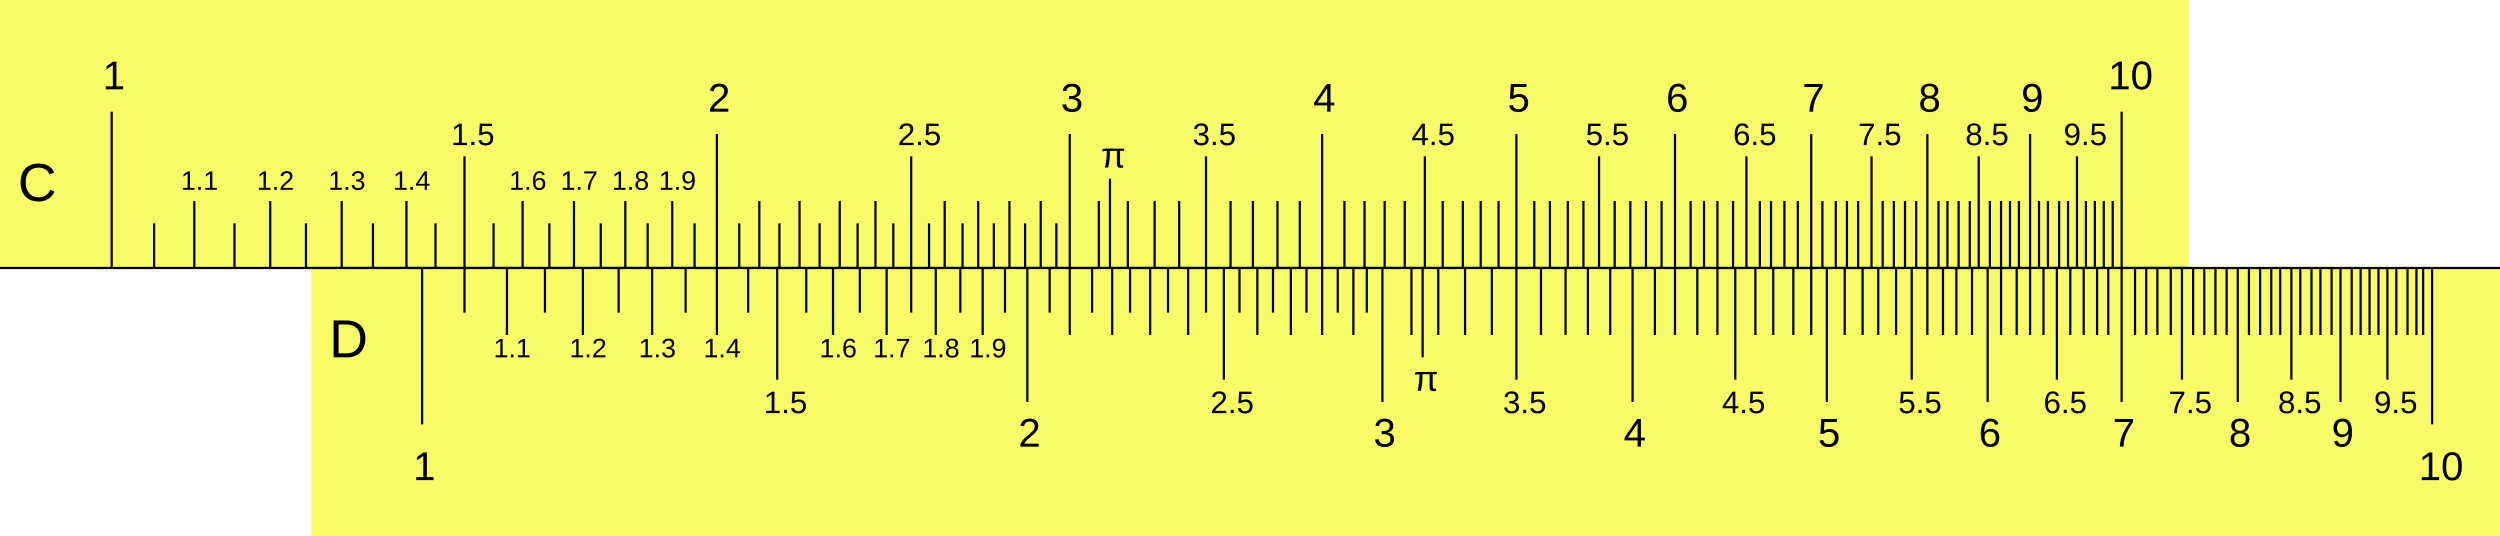
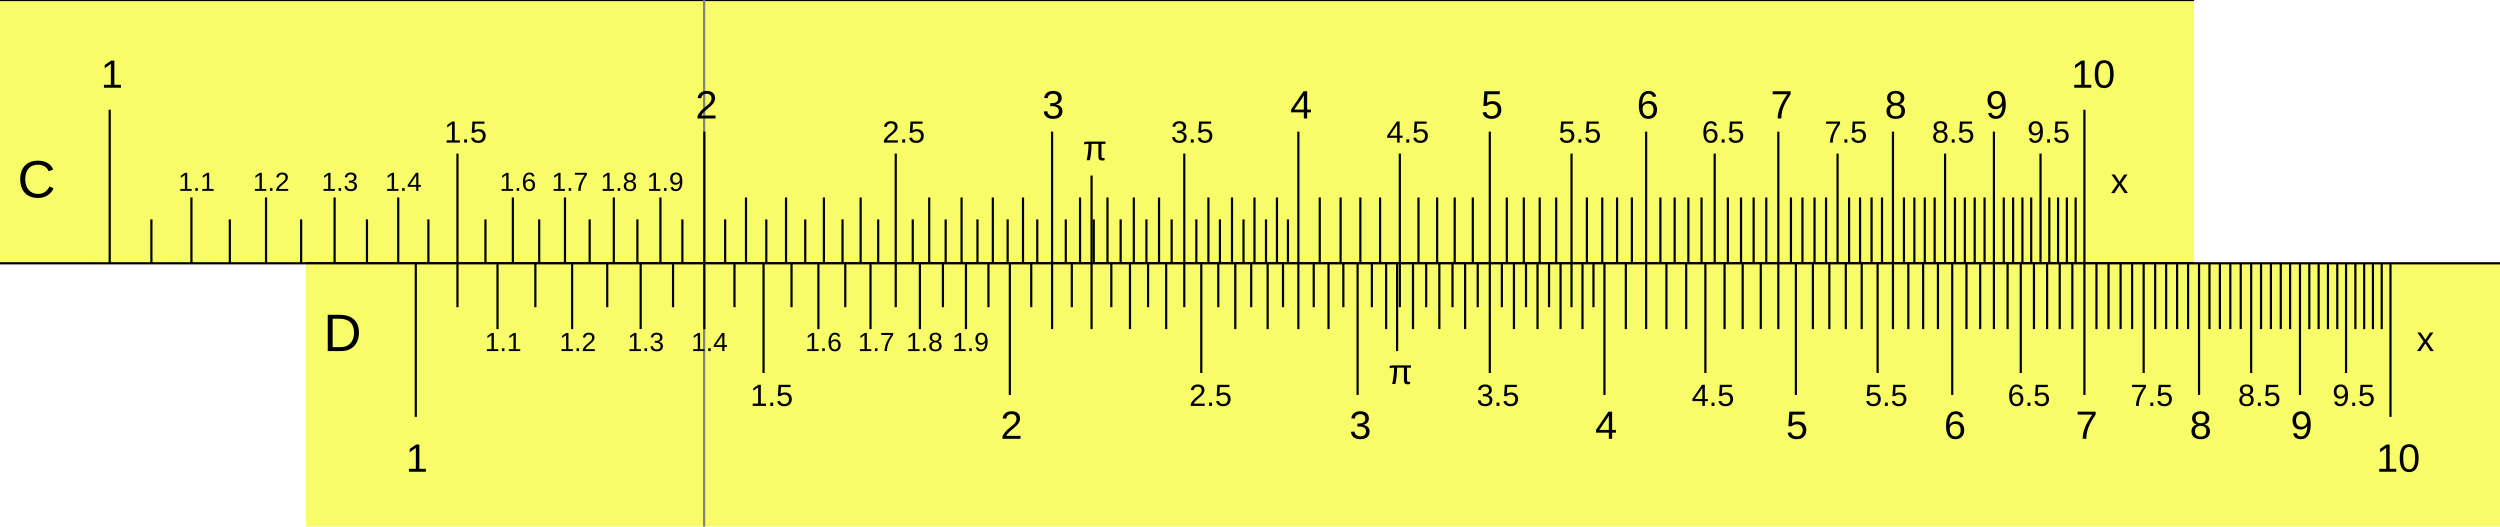
- <svg xmlns="http://www.w3.org/2000/svg" width="1119.412" height="240" version="1.1">
+ <svg xmlns="http://www.w3.org/2000/svg" width="1139.412" height="240" version="1.1">
  <style>text {
-       font-family: Arial, Helvetica, sans-serif;
-       font-weight: Thin;
-       }
- </style>
-   <rect width="980" height="120" x="0" y="0" fill="#f9fc69" />
-   <line x1="0" y1="120" x2="980" y2="120" style="stroke:black;stroke-width:1" />
-   <text x="8" y="90" fill="black" font-size="24">C</text>
-   <text x="493" y="75" fill="black" font-size="16">π</text>
-   <line x1="497" y1="120" x2="497" y2="80" style="stroke:black;stroke-width:1" />
-   <line x1="50" y1="120" x2="50" y2="50" style="stroke:black;stroke-width:1" />
-   <text x="46" y="40" fill="black" font-size="18">1</text>
-   <line x1="69" y1="120" x2="69" y2="100" style="stroke:black;stroke-width:1" />
-   <line x1="87" y1="120" x2="87" y2="90" style="stroke:black;stroke-width:1" />
-   <text x="81" y="85" fill="black" font-size="12">1.1</text>
-   <line x1="105" y1="120" x2="105" y2="100" style="stroke:black;stroke-width:1" />
-   <line x1="121" y1="120" x2="121" y2="90" style="stroke:black;stroke-width:1" />
-   <text x="115" y="85" fill="black" font-size="12">1.2</text>
-   <line x1="137" y1="120" x2="137" y2="100" style="stroke:black;stroke-width:1" />
-   <line x1="153" y1="120" x2="153" y2="90" style="stroke:black;stroke-width:1" />
-   <text x="147" y="85" fill="black" font-size="12">1.3</text>
-   <line x1="167" y1="120" x2="167" y2="100" style="stroke:black;stroke-width:1" />
-   <line x1="182" y1="120" x2="182" y2="90" style="stroke:black;stroke-width:1" />
-   <text x="176" y="85" fill="black" font-size="12">1.4</text>
-   <line x1="195" y1="120" x2="195" y2="100" style="stroke:black;stroke-width:1" />
-   <line x1="208" y1="120" x2="208" y2="70" style="stroke:black;stroke-width:1" />
-   <text x="202" y="65" fill="black" font-size="14">1.5</text>
-   <line x1="221" y1="120" x2="221" y2="100" style="stroke:black;stroke-width:1" />
-   <line x1="234" y1="120" x2="234" y2="90" style="stroke:black;stroke-width:1" />
-   <text x="228" y="85" fill="black" font-size="12">1.6</text>
-   <line x1="246" y1="120" x2="246" y2="100" style="stroke:black;stroke-width:1" />
-   <line x1="257" y1="120" x2="257" y2="90" style="stroke:black;stroke-width:1" />
-   <text x="251" y="85" fill="black" font-size="12">1.7</text>
-   <line x1="269" y1="120" x2="269" y2="100" style="stroke:black;stroke-width:1" />
-   <line x1="280" y1="120" x2="280" y2="90" style="stroke:black;stroke-width:1" />
-   <text x="274" y="85" fill="black" font-size="12">1.8</text>
-   <line x1="290" y1="120" x2="290" y2="100" style="stroke:black;stroke-width:1" />
-   <line x1="301" y1="120" x2="301" y2="90" style="stroke:black;stroke-width:1" />
-   <text x="295" y="85" fill="black" font-size="12">1.9</text>
-   <line x1="311" y1="120" x2="311" y2="100" style="stroke:black;stroke-width:1" />
-   <line x1="321" y1="120" x2="321" y2="60" style="stroke:black;stroke-width:1" />
-   <text x="317" y="50" fill="black" font-size="18">2</text>
-   <line x1="331" y1="120" x2="331" y2="100" style="stroke:black;stroke-width:1" />
-   <line x1="340" y1="120" x2="340" y2="90" style="stroke:black;stroke-width:1" />
-   <line x1="349" y1="120" x2="349" y2="100" style="stroke:black;stroke-width:1" />
-   <line x1="358" y1="120" x2="358" y2="90" style="stroke:black;stroke-width:1" />
-   <line x1="367" y1="120" x2="367" y2="100" style="stroke:black;stroke-width:1" />
-   <line x1="376" y1="120" x2="376" y2="90" style="stroke:black;stroke-width:1" />
-   <line x1="384" y1="120" x2="384" y2="100" style="stroke:black;stroke-width:1" />
-   <line x1="392" y1="120" x2="392" y2="90" style="stroke:black;stroke-width:1" />
-   <line x1="400" y1="120" x2="400" y2="100" style="stroke:black;stroke-width:1" />
-   <line x1="408" y1="120" x2="408" y2="70" style="stroke:black;stroke-width:1" />
-   <text x="402" y="65" fill="black" font-size="14">2.5</text>
-   <line x1="416" y1="120" x2="416" y2="100" style="stroke:black;stroke-width:1" />
-   <line x1="423" y1="120" x2="423" y2="90" style="stroke:black;stroke-width:1" />
-   <line x1="431" y1="120" x2="431" y2="100" style="stroke:black;stroke-width:1" />
-   <line x1="438" y1="120" x2="438" y2="90" style="stroke:black;stroke-width:1" />
-   <line x1="445" y1="120" x2="445" y2="100" style="stroke:black;stroke-width:1" />
-   <line x1="452" y1="120" x2="452" y2="90" style="stroke:black;stroke-width:1" />
-   <line x1="459" y1="120" x2="459" y2="100" style="stroke:black;stroke-width:1" />
-   <line x1="466" y1="120" x2="466" y2="90" style="stroke:black;stroke-width:1" />
-   <line x1="473" y1="120" x2="473" y2="100" style="stroke:black;stroke-width:1" />
-   <line x1="479" y1="120" x2="479" y2="60" style="stroke:black;stroke-width:1" />
-   <text x="475" y="50" fill="black" font-size="18">3</text>
-   <line x1="492" y1="120" x2="492" y2="90" style="stroke:black;stroke-width:1" />
-   <line x1="505" y1="120" x2="505" y2="90" style="stroke:black;stroke-width:1" />
-   <line x1="517" y1="120" x2="517" y2="90" style="stroke:black;stroke-width:1" />
-   <line x1="528" y1="120" x2="528" y2="90" style="stroke:black;stroke-width:1" />
-   <line x1="540" y1="120" x2="540" y2="70" style="stroke:black;stroke-width:1" />
-   <text x="534" y="65" fill="black" font-size="14">3.5</text>
-   <line x1="551" y1="120" x2="551" y2="90" style="stroke:black;stroke-width:1" />
-   <line x1="561" y1="120" x2="561" y2="90" style="stroke:black;stroke-width:1" />
-   <line x1="572" y1="120" x2="572" y2="90" style="stroke:black;stroke-width:1" />
-   <line x1="582" y1="120" x2="582" y2="90" style="stroke:black;stroke-width:1" />
-   <line x1="592" y1="120" x2="592" y2="60" style="stroke:black;stroke-width:1" />
-   <text x="588" y="50" fill="black" font-size="18">4</text>
-   <line x1="602" y1="120" x2="602" y2="90" style="stroke:black;stroke-width:1" />
-   <line x1="611" y1="120" x2="611" y2="90" style="stroke:black;stroke-width:1" />
-   <line x1="620" y1="120" x2="620" y2="90" style="stroke:black;stroke-width:1" />
-   <line x1="629" y1="120" x2="629" y2="90" style="stroke:black;stroke-width:1" />
-   <line x1="638" y1="120" x2="638" y2="70" style="stroke:black;stroke-width:1" />
-   <text x="632" y="65" fill="black" font-size="14">4.5</text>
-   <line x1="646" y1="120" x2="646" y2="90" style="stroke:black;stroke-width:1" />
-   <line x1="655" y1="120" x2="655" y2="90" style="stroke:black;stroke-width:1" />
-   <line x1="663" y1="120" x2="663" y2="90" style="stroke:black;stroke-width:1" />
-   <line x1="671" y1="120" x2="671" y2="90" style="stroke:black;stroke-width:1" />
-   <line x1="679" y1="120" x2="679" y2="60" style="stroke:black;stroke-width:1" />
-   <text x="675" y="50" fill="black" font-size="18">5</text>
-   <line x1="687" y1="120" x2="687" y2="90" style="stroke:black;stroke-width:1" />
-   <line x1="694" y1="120" x2="694" y2="90" style="stroke:black;stroke-width:1" />
-   <line x1="702" y1="120" x2="702" y2="90" style="stroke:black;stroke-width:1" />
-   <line x1="709" y1="120" x2="709" y2="90" style="stroke:black;stroke-width:1" />
-   <line x1="716" y1="120" x2="716" y2="70" style="stroke:black;stroke-width:1" />
-   <text x="710" y="65" fill="black" font-size="14">5.5</text>
-   <line x1="723" y1="120" x2="723" y2="90" style="stroke:black;stroke-width:1" />
-   <line x1="730" y1="120" x2="730" y2="90" style="stroke:black;stroke-width:1" />
-   <line x1="737" y1="120" x2="737" y2="90" style="stroke:black;stroke-width:1" />
-   <line x1="744" y1="120" x2="744" y2="90" style="stroke:black;stroke-width:1" />
-   <line x1="750" y1="120" x2="750" y2="60" style="stroke:black;stroke-width:1" />
-   <text x="746" y="50" fill="black" font-size="18">6</text>
-   <line x1="757" y1="120" x2="757" y2="90" style="stroke:black;stroke-width:1" />
-   <line x1="763" y1="120" x2="763" y2="90" style="stroke:black;stroke-width:1" />
-   <line x1="769" y1="120" x2="769" y2="90" style="stroke:black;stroke-width:1" />
-   <line x1="776" y1="120" x2="776" y2="90" style="stroke:black;stroke-width:1" />
-   <line x1="782" y1="120" x2="782" y2="70" style="stroke:black;stroke-width:1" />
-   <text x="776" y="65" fill="black" font-size="14">6.5</text>
-   <line x1="788" y1="120" x2="788" y2="90" style="stroke:black;stroke-width:1" />
-   <line x1="793" y1="120" x2="793" y2="90" style="stroke:black;stroke-width:1" />
-   <line x1="799" y1="120" x2="799" y2="90" style="stroke:black;stroke-width:1" />
-   <line x1="805" y1="120" x2="805" y2="90" style="stroke:black;stroke-width:1" />
-   <line x1="811" y1="120" x2="811" y2="60" style="stroke:black;stroke-width:1" />
-   <text x="807" y="50" fill="black" font-size="18">7</text>
-   <line x1="816" y1="120" x2="816" y2="90" style="stroke:black;stroke-width:1" />
-   <line x1="822" y1="120" x2="822" y2="90" style="stroke:black;stroke-width:1" />
-   <line x1="827" y1="120" x2="827" y2="90" style="stroke:black;stroke-width:1" />
-   <line x1="832" y1="120" x2="832" y2="90" style="stroke:black;stroke-width:1" />
-   <line x1="838" y1="120" x2="838" y2="70" style="stroke:black;stroke-width:1" />
-   <text x="832" y="65" fill="black" font-size="14">7.5</text>
-   <line x1="843" y1="120" x2="843" y2="90" style="stroke:black;stroke-width:1" />
-   <line x1="848" y1="120" x2="848" y2="90" style="stroke:black;stroke-width:1" />
-   <line x1="853" y1="120" x2="853" y2="90" style="stroke:black;stroke-width:1" />
-   <line x1="858" y1="120" x2="858" y2="90" style="stroke:black;stroke-width:1" />
-   <line x1="863" y1="120" x2="863" y2="60" style="stroke:black;stroke-width:1" />
-   <text x="859" y="50" fill="black" font-size="18">8</text>
-   <line x1="868" y1="120" x2="868" y2="90" style="stroke:black;stroke-width:1" />
-   <line x1="872" y1="120" x2="872" y2="90" style="stroke:black;stroke-width:1" />
-   <line x1="877" y1="120" x2="877" y2="90" style="stroke:black;stroke-width:1" />
-   <line x1="882" y1="120" x2="882" y2="90" style="stroke:black;stroke-width:1" />
-   <line x1="886" y1="120" x2="886" y2="70" style="stroke:black;stroke-width:1" />
-   <text x="880" y="65" fill="black" font-size="14">8.5</text>
-   <line x1="891" y1="120" x2="891" y2="90" style="stroke:black;stroke-width:1" />
-   <line x1="896" y1="120" x2="896" y2="90" style="stroke:black;stroke-width:1" />
-   <line x1="900" y1="120" x2="900" y2="90" style="stroke:black;stroke-width:1" />
-   <line x1="904" y1="120" x2="904" y2="90" style="stroke:black;stroke-width:1" />
-   <line x1="909" y1="120" x2="909" y2="60" style="stroke:black;stroke-width:1" />
-   <text x="905" y="50" fill="black" font-size="18">9</text>
-   <line x1="913" y1="120" x2="913" y2="90" style="stroke:black;stroke-width:1" />
-   <line x1="917" y1="120" x2="917" y2="90" style="stroke:black;stroke-width:1" />
-   <line x1="922" y1="120" x2="922" y2="90" style="stroke:black;stroke-width:1" />
-   <line x1="926" y1="120" x2="926" y2="90" style="stroke:black;stroke-width:1" />
-   <line x1="930" y1="120" x2="930" y2="70" style="stroke:black;stroke-width:1" />
-   <text x="924" y="65" fill="black" font-size="14">9.5</text>
-   <line x1="934" y1="120" x2="934" y2="90" style="stroke:black;stroke-width:1" />
-   <line x1="938" y1="120" x2="938" y2="90" style="stroke:black;stroke-width:1" />
-   <line x1="942" y1="120" x2="942" y2="90" style="stroke:black;stroke-width:1" />
-   <line x1="946" y1="120" x2="946" y2="90" style="stroke:black;stroke-width:1" />
-   <line x1="950" y1="120" x2="950" y2="50" style="stroke:black;stroke-width:1" />
-   <text x="944" y="40" fill="black" font-size="18">10</text>
-   <rect width="980" height="120" x="139.412" y="120" fill="#f9fc69" />
-   <line x1="139.412" y1="120" x2="1119.412" y2="120" style="stroke:black;stroke-width:1" />
-   <text x="147.412" y="160" fill="black" font-size="24">D</text>
-   <text x="633" y="175" fill="black" font-size="16">π</text>
-   <line x1="637" y1="120" x2="637" y2="160" style="stroke:black;stroke-width:1" />
-   <line x1="189" y1="120" x2="189" y2="190" style="stroke:black;stroke-width:1" />
-   <text x="185" y="215" fill="black" font-size="18">1</text>
-   <line x1="208" y1="120" x2="208" y2="140" style="stroke:black;stroke-width:1" />
-   <line x1="227" y1="120" x2="227" y2="150" style="stroke:black;stroke-width:1" />
-   <text x="221" y="160" fill="black" font-size="12">1.1</text>
-   <line x1="244" y1="120" x2="244" y2="140" style="stroke:black;stroke-width:1" />
-   <line x1="261" y1="120" x2="261" y2="150" style="stroke:black;stroke-width:1" />
-   <text x="255" y="160" fill="black" font-size="12">1.2</text>
-   <line x1="277" y1="120" x2="277" y2="140" style="stroke:black;stroke-width:1" />
-   <line x1="292" y1="120" x2="292" y2="150" style="stroke:black;stroke-width:1" />
-   <text x="286" y="160" fill="black" font-size="12">1.3</text>
-   <line x1="307" y1="120" x2="307" y2="140" style="stroke:black;stroke-width:1" />
-   <line x1="321" y1="120" x2="321" y2="150" style="stroke:black;stroke-width:1" />
-   <text x="315" y="160" fill="black" font-size="12">1.4</text>
-   <line x1="335" y1="120" x2="335" y2="140" style="stroke:black;stroke-width:1" />
-   <line x1="348" y1="120" x2="348" y2="170" style="stroke:black;stroke-width:1" />
-   <text x="342" y="185" fill="black" font-size="14">1.5</text>
-   <line x1="361" y1="120" x2="361" y2="140" style="stroke:black;stroke-width:1" />
-   <line x1="373" y1="120" x2="373" y2="150" style="stroke:black;stroke-width:1" />
-   <text x="367" y="160" fill="black" font-size="12">1.6</text>
-   <line x1="385" y1="120" x2="385" y2="140" style="stroke:black;stroke-width:1" />
-   <line x1="397" y1="120" x2="397" y2="150" style="stroke:black;stroke-width:1" />
-   <text x="391" y="160" fill="black" font-size="12">1.7</text>
-   <line x1="408" y1="120" x2="408" y2="140" style="stroke:black;stroke-width:1" />
-   <line x1="419" y1="120" x2="419" y2="150" style="stroke:black;stroke-width:1" />
-   <text x="413" y="160" fill="black" font-size="12">1.8</text>
-   <line x1="430" y1="120" x2="430" y2="140" style="stroke:black;stroke-width:1" />
-   <line x1="440" y1="120" x2="440" y2="150" style="stroke:black;stroke-width:1" />
-   <text x="434" y="160" fill="black" font-size="12">1.9</text>
-   <line x1="450" y1="120" x2="450" y2="140" style="stroke:black;stroke-width:1" />
-   <line x1="460" y1="120" x2="460" y2="180" style="stroke:black;stroke-width:1" />
-   <text x="456" y="200" fill="black" font-size="18">2</text>
-   <line x1="470" y1="120" x2="470" y2="140" style="stroke:black;stroke-width:1" />
-   <line x1="479" y1="120" x2="479" y2="150" style="stroke:black;stroke-width:1" />
-   <line x1="489" y1="120" x2="489" y2="140" style="stroke:black;stroke-width:1" />
-   <line x1="498" y1="120" x2="498" y2="150" style="stroke:black;stroke-width:1" />
-   <line x1="506" y1="120" x2="506" y2="140" style="stroke:black;stroke-width:1" />
-   <line x1="515" y1="120" x2="515" y2="150" style="stroke:black;stroke-width:1" />
-   <line x1="523" y1="120" x2="523" y2="140" style="stroke:black;stroke-width:1" />
-   <line x1="532" y1="120" x2="532" y2="150" style="stroke:black;stroke-width:1" />
-   <line x1="540" y1="120" x2="540" y2="140" style="stroke:black;stroke-width:1" />
-   <line x1="548" y1="120" x2="548" y2="170" style="stroke:black;stroke-width:1" />
-   <text x="542" y="185" fill="black" font-size="14">2.5</text>
-   <line x1="555" y1="120" x2="555" y2="140" style="stroke:black;stroke-width:1" />
-   <line x1="563" y1="120" x2="563" y2="150" style="stroke:black;stroke-width:1" />
-   <line x1="570" y1="120" x2="570" y2="140" style="stroke:black;stroke-width:1" />
-   <line x1="578" y1="120" x2="578" y2="150" style="stroke:black;stroke-width:1" />
-   <line x1="585" y1="120" x2="585" y2="140" style="stroke:black;stroke-width:1" />
-   <line x1="592" y1="120" x2="592" y2="150" style="stroke:black;stroke-width:1" />
-   <line x1="599" y1="120" x2="599" y2="140" style="stroke:black;stroke-width:1" />
-   <line x1="606" y1="120" x2="606" y2="150" style="stroke:black;stroke-width:1" />
-   <line x1="612" y1="120" x2="612" y2="140" style="stroke:black;stroke-width:1" />
-   <line x1="619" y1="120" x2="619" y2="180" style="stroke:black;stroke-width:1" />
-   <text x="615" y="200" fill="black" font-size="18">3</text>
-   <line x1="632" y1="120" x2="632" y2="150" style="stroke:black;stroke-width:1" />
-   <line x1="644" y1="120" x2="644" y2="150" style="stroke:black;stroke-width:1" />
-   <line x1="656" y1="120" x2="656" y2="150" style="stroke:black;stroke-width:1" />
-   <line x1="668" y1="120" x2="668" y2="150" style="stroke:black;stroke-width:1" />
-   <line x1="679" y1="120" x2="679" y2="170" style="stroke:black;stroke-width:1" />
-   <text x="673" y="185" fill="black" font-size="14">3.5</text>
-   <line x1="690" y1="120" x2="690" y2="150" style="stroke:black;stroke-width:1" />
-   <line x1="701" y1="120" x2="701" y2="150" style="stroke:black;stroke-width:1" />
-   <line x1="711" y1="120" x2="711" y2="150" style="stroke:black;stroke-width:1" />
-   <line x1="721" y1="120" x2="721" y2="150" style="stroke:black;stroke-width:1" />
-   <line x1="731" y1="120" x2="731" y2="180" style="stroke:black;stroke-width:1" />
-   <text x="727" y="200" fill="black" font-size="18">4</text>
-   <line x1="741" y1="120" x2="741" y2="150" style="stroke:black;stroke-width:1" />
-   <line x1="750" y1="120" x2="750" y2="150" style="stroke:black;stroke-width:1" />
-   <line x1="760" y1="120" x2="760" y2="150" style="stroke:black;stroke-width:1" />
-   <line x1="769" y1="120" x2="769" y2="150" style="stroke:black;stroke-width:1" />
-   <line x1="777" y1="120" x2="777" y2="170" style="stroke:black;stroke-width:1" />
-   <text x="771" y="185" fill="black" font-size="14">4.5</text>
-   <line x1="786" y1="120" x2="786" y2="150" style="stroke:black;stroke-width:1" />
-   <line x1="794" y1="120" x2="794" y2="150" style="stroke:black;stroke-width:1" />
-   <line x1="803" y1="120" x2="803" y2="150" style="stroke:black;stroke-width:1" />
-   <line x1="811" y1="120" x2="811" y2="150" style="stroke:black;stroke-width:1" />
-   <line x1="818" y1="120" x2="818" y2="180" style="stroke:black;stroke-width:1" />
-   <text x="814" y="200" fill="black" font-size="18">5</text>
-   <line x1="826" y1="120" x2="826" y2="150" style="stroke:black;stroke-width:1" />
-   <line x1="834" y1="120" x2="834" y2="150" style="stroke:black;stroke-width:1" />
-   <line x1="841" y1="120" x2="841" y2="150" style="stroke:black;stroke-width:1" />
-   <line x1="849" y1="120" x2="849" y2="150" style="stroke:black;stroke-width:1" />
-   <line x1="856" y1="120" x2="856" y2="170" style="stroke:black;stroke-width:1" />
-   <text x="850" y="185" fill="black" font-size="14">5.5</text>
-   <line x1="863" y1="120" x2="863" y2="150" style="stroke:black;stroke-width:1" />
-   <line x1="870" y1="120" x2="870" y2="150" style="stroke:black;stroke-width:1" />
-   <line x1="876" y1="120" x2="876" y2="150" style="stroke:black;stroke-width:1" />
-   <line x1="883" y1="120" x2="883" y2="150" style="stroke:black;stroke-width:1" />
-   <line x1="890" y1="120" x2="890" y2="180" style="stroke:black;stroke-width:1" />
-   <text x="886" y="200" fill="black" font-size="18">6</text>
-   <line x1="896" y1="120" x2="896" y2="150" style="stroke:black;stroke-width:1" />
-   <line x1="903" y1="120" x2="903" y2="150" style="stroke:black;stroke-width:1" />
-   <line x1="909" y1="120" x2="909" y2="150" style="stroke:black;stroke-width:1" />
-   <line x1="915" y1="120" x2="915" y2="150" style="stroke:black;stroke-width:1" />
-   <line x1="921" y1="120" x2="921" y2="170" style="stroke:black;stroke-width:1" />
-   <text x="915" y="185" fill="black" font-size="14">6.5</text>
-   <line x1="927" y1="120" x2="927" y2="150" style="stroke:black;stroke-width:1" />
-   <line x1="933" y1="120" x2="933" y2="150" style="stroke:black;stroke-width:1" />
-   <line x1="939" y1="120" x2="939" y2="150" style="stroke:black;stroke-width:1" />
-   <line x1="944" y1="120" x2="944" y2="150" style="stroke:black;stroke-width:1" />
-   <line x1="950" y1="120" x2="950" y2="180" style="stroke:black;stroke-width:1" />
-   <text x="946" y="200" fill="black" font-size="18">7</text>
-   <line x1="956" y1="120" x2="956" y2="150" style="stroke:black;stroke-width:1" />
-   <line x1="961" y1="120" x2="961" y2="150" style="stroke:black;stroke-width:1" />
-   <line x1="966" y1="120" x2="966" y2="150" style="stroke:black;stroke-width:1" />
-   <line x1="972" y1="120" x2="972" y2="150" style="stroke:black;stroke-width:1" />
-   <line x1="977" y1="120" x2="977" y2="170" style="stroke:black;stroke-width:1" />
-   <text x="971" y="185" fill="black" font-size="14">7.5</text>
-   <line x1="982" y1="120" x2="982" y2="150" style="stroke:black;stroke-width:1" />
-   <line x1="987" y1="120" x2="987" y2="150" style="stroke:black;stroke-width:1" />
-   <line x1="992" y1="120" x2="992" y2="150" style="stroke:black;stroke-width:1" />
-   <line x1="997" y1="120" x2="997" y2="150" style="stroke:black;stroke-width:1" />
-   <line x1="1002" y1="120" x2="1002" y2="180" style="stroke:black;stroke-width:1" />
-   <text x="998" y="200" fill="black" font-size="18">8</text>
-   <line x1="1007" y1="120" x2="1007" y2="150" style="stroke:black;stroke-width:1" />
-   <line x1="1012" y1="120" x2="1012" y2="150" style="stroke:black;stroke-width:1" />
-   <line x1="1017" y1="120" x2="1017" y2="150" style="stroke:black;stroke-width:1" />
-   <line x1="1021" y1="120" x2="1021" y2="150" style="stroke:black;stroke-width:1" />
-   <line x1="1026" y1="120" x2="1026" y2="170" style="stroke:black;stroke-width:1" />
-   <text x="1020" y="185" fill="black" font-size="14">8.5</text>
-   <line x1="1030" y1="120" x2="1030" y2="150" style="stroke:black;stroke-width:1" />
-   <line x1="1035" y1="120" x2="1035" y2="150" style="stroke:black;stroke-width:1" />
-   <line x1="1039" y1="120" x2="1039" y2="150" style="stroke:black;stroke-width:1" />
-   <line x1="1044" y1="120" x2="1044" y2="150" style="stroke:black;stroke-width:1" />
-   <line x1="1048" y1="120" x2="1048" y2="180" style="stroke:black;stroke-width:1" />
-   <text x="1044" y="200" fill="black" font-size="18">9</text>
-   <line x1="1053" y1="120" x2="1053" y2="150" style="stroke:black;stroke-width:1" />
-   <line x1="1057" y1="120" x2="1057" y2="150" style="stroke:black;stroke-width:1" />
-   <line x1="1061" y1="120" x2="1061" y2="150" style="stroke:black;stroke-width:1" />
-   <line x1="1065" y1="120" x2="1065" y2="150" style="stroke:black;stroke-width:1" />
-   <line x1="1069" y1="120" x2="1069" y2="170" style="stroke:black;stroke-width:1" />
-   <text x="1063" y="185" fill="black" font-size="14">9.5</text>
-   <line x1="1073" y1="120" x2="1073" y2="150" style="stroke:black;stroke-width:1" />
-   <line x1="1078" y1="120" x2="1078" y2="150" style="stroke:black;stroke-width:1" />
-   <line x1="1082" y1="120" x2="1082" y2="150" style="stroke:black;stroke-width:1" />
-   <line x1="1085" y1="120" x2="1085" y2="150" style="stroke:black;stroke-width:1" />
-   <line x1="1089" y1="120" x2="1089" y2="190" style="stroke:black;stroke-width:1" />
-   <text x="1083" y="215" fill="black" font-size="18">10</text>
+           font-family: Arial, Helvetica, sans-serif;
+           font-weight: Thin;
+           }
+     </style>
+   <rect width="1000" height="120" x="0" y="0" fill="#f9fc69" />
+   <line x1="0" y1="0" x2="1000" y2="0" style="stroke:black;stroke-width:1" />
+   <line x1="0" y1="120" x2="1000" y2="120" style="stroke:black;stroke-width:1" />
+   <rect width="1000" height="120" x="139.412" y="120" fill="#f9fc69" />
+   <line x1="139.412" y1="120" x2="1139.412" y2="120" style="stroke:black;stroke-width:1" />
+   <line x1="320.927" y1="0" x2="320.927" y2="240" style="stroke:grey;stroke-width:1" />
+   <g transform="translate(0 20)">
+     <text x="8" y="70" fill="black" font-size="24">C</text>
+     <text x="493.5" y="53" fill="black" font-size="16">π</text>
+     <line x1="497.5" y1="100" x2="497.5" y2="60" style="stroke:black;stroke-width:1" />
+     <text x="962" y="68" fill="black" font-size="16">x</text>
+     <line x1="50.0" y1="100" x2="50.0" y2="30" style="stroke:black;stroke-width:1" />
+     <text x="46" y="20" fill="black" font-size="18">1</text>
+     <line x1="69.0" y1="100" x2="69.0" y2="80" style="stroke:black;stroke-width:1" />
+     <line x1="87.25" y1="100" x2="87.25" y2="70" style="stroke:black;stroke-width:1" />
+     <text x="81.253" y="67" fill="black" font-size="12">1.1</text>
+     <line x1="104.75" y1="100" x2="104.75" y2="80" style="stroke:black;stroke-width:1" />
+     <line x1="121.25" y1="100" x2="121.25" y2="70" style="stroke:black;stroke-width:1" />
+     <text x="115.263" y="67" fill="black" font-size="12">1.2</text>
+     <line x1="137.25" y1="100" x2="137.25" y2="80" style="stroke:black;stroke-width:1" />
+     <line x1="152.5" y1="100" x2="152.5" y2="70" style="stroke:black;stroke-width:1" />
+     <text x="146.549" y="67" fill="black" font-size="12">1.3</text>
+     <line x1="167.25" y1="100" x2="167.25" y2="80" style="stroke:black;stroke-width:1" />
+     <line x1="181.5" y1="100" x2="181.5" y2="70" style="stroke:black;stroke-width:1" />
+     <text x="175.515" y="67" fill="black" font-size="12">1.4</text>
+     <line x1="195.25" y1="100" x2="195.25" y2="80" style="stroke:black;stroke-width:1" />
+     <line x1="208.5" y1="100" x2="208.5" y2="50" style="stroke:black;stroke-width:1" />
+     <text x="202.482" y="45" fill="black" font-size="14">1.5</text>
+     <line x1="221.25" y1="100" x2="221.25" y2="80" style="stroke:black;stroke-width:1" />
+     <line x1="233.75" y1="100" x2="233.75" y2="70" style="stroke:black;stroke-width:1" />
+     <text x="227.708" y="67" fill="black" font-size="12">1.6</text>
+     <line x1="245.75" y1="100" x2="245.75" y2="80" style="stroke:black;stroke-width:1" />
+     <line x1="257.5" y1="100" x2="257.5" y2="70" style="stroke:black;stroke-width:1" />
+     <text x="251.404" y="67" fill="black" font-size="12">1.7</text>
+     <line x1="268.75" y1="100" x2="268.75" y2="80" style="stroke:black;stroke-width:1" />
+     <line x1="279.75" y1="100" x2="279.75" y2="70" style="stroke:black;stroke-width:1" />
+     <text x="273.745" y="67" fill="black" font-size="12">1.8</text>
+     <line x1="290.5" y1="100" x2="290.5" y2="80" style="stroke:black;stroke-width:1" />
+     <line x1="301.0" y1="100" x2="301.0" y2="70" style="stroke:black;stroke-width:1" />
+     <text x="294.878" y="67" fill="black" font-size="12">1.9</text>
+     <line x1="311.0" y1="100" x2="311.0" y2="80" style="stroke:black;stroke-width:1" />
+     <line x1="321.0" y1="100" x2="321.0" y2="40" style="stroke:black;stroke-width:1" />
+     <text x="317" y="34" fill="black" font-size="18">2</text>
+     <line x1="330.5" y1="100" x2="330.5" y2="80" style="stroke:black;stroke-width:1" />
+     <line x1="340.0" y1="100" x2="340.0" y2="70" style="stroke:black;stroke-width:1" />
+     <line x1="349.25" y1="100" x2="349.25" y2="80" style="stroke:black;stroke-width:1" />
+     <line x1="358.25" y1="100" x2="358.25" y2="70" style="stroke:black;stroke-width:1" />
+     <line x1="367.0" y1="100" x2="367.0" y2="80" style="stroke:black;stroke-width:1" />
+     <line x1="375.5" y1="100" x2="375.5" y2="70" style="stroke:black;stroke-width:1" />
+     <line x1="384.0" y1="100" x2="384.0" y2="80" style="stroke:black;stroke-width:1" />
+     <line x1="392.25" y1="100" x2="392.25" y2="70" style="stroke:black;stroke-width:1" />
+     <line x1="400.25" y1="100" x2="400.25" y2="80" style="stroke:black;stroke-width:1" />
+     <line x1="408.25" y1="100" x2="408.25" y2="50" style="stroke:black;stroke-width:1" />
+     <text x="402.146" y="45" fill="black" font-size="14">2.5</text>
+     <line x1="416.0" y1="100" x2="416.0" y2="80" style="stroke:black;stroke-width:1" />
+     <line x1="423.5" y1="100" x2="423.5" y2="70" style="stroke:black;stroke-width:1" />
+     <line x1="431.0" y1="100" x2="431.0" y2="80" style="stroke:black;stroke-width:1" />
+     <line x1="438.25" y1="100" x2="438.25" y2="70" style="stroke:black;stroke-width:1" />
+     <line x1="445.5" y1="100" x2="445.5" y2="80" style="stroke:black;stroke-width:1" />
+     <line x1="452.5" y1="100" x2="452.5" y2="70" style="stroke:black;stroke-width:1" />
+     <line x1="459.25" y1="100" x2="459.25" y2="80" style="stroke:black;stroke-width:1" />
+     <line x1="466.25" y1="100" x2="466.25" y2="70" style="stroke:black;stroke-width:1" />
+     <line x1="472.75" y1="100" x2="472.75" y2="80" style="stroke:black;stroke-width:1" />
+     <line x1="479.5" y1="100" x2="479.5" y2="40" style="stroke:black;stroke-width:1" />
+     <text x="475" y="34" fill="black" font-size="18">3</text>
+     <line x1="485.75" y1="100" x2="485.75" y2="80" style="stroke:black;stroke-width:1" />
+     <line x1="492.25" y1="100" x2="492.25" y2="70" style="stroke:black;stroke-width:1" />
+     <line x1="498.5" y1="100" x2="498.5" y2="80" style="stroke:black;stroke-width:1" />
+     <line x1="504.75" y1="100" x2="504.75" y2="70" style="stroke:black;stroke-width:1" />
+     <line x1="510.75" y1="100" x2="510.75" y2="80" style="stroke:black;stroke-width:1" />
+     <line x1="516.75" y1="100" x2="516.75" y2="70" style="stroke:black;stroke-width:1" />
+     <line x1="522.5" y1="100" x2="522.5" y2="80" style="stroke:black;stroke-width:1" />
+     <line x1="528.25" y1="100" x2="528.25" y2="70" style="stroke:black;stroke-width:1" />
+     <line x1="534.0" y1="100" x2="534.0" y2="80" style="stroke:black;stroke-width:1" />
+     <line x1="539.75" y1="100" x2="539.75" y2="50" style="stroke:black;stroke-width:1" />
+     <text x="533.661" y="45" fill="black" font-size="14">3.5</text>
+     <line x1="545.25" y1="100" x2="545.25" y2="80" style="stroke:black;stroke-width:1" />
+     <line x1="550.75" y1="100" x2="550.75" y2="70" style="stroke:black;stroke-width:1" />
+     <line x1="556.0" y1="100" x2="556.0" y2="80" style="stroke:black;stroke-width:1" />
+     <line x1="561.5" y1="100" x2="561.5" y2="70" style="stroke:black;stroke-width:1" />
+     <line x1="566.75" y1="100" x2="566.75" y2="80" style="stroke:black;stroke-width:1" />
+     <line x1="571.75" y1="100" x2="571.75" y2="70" style="stroke:black;stroke-width:1" />
+     <line x1="577.0" y1="100" x2="577.0" y2="80" style="stroke:black;stroke-width:1" />
+     <line x1="582.0" y1="100" x2="582.0" y2="70" style="stroke:black;stroke-width:1" />
+     <line x1="587.0" y1="100" x2="587.0" y2="80" style="stroke:black;stroke-width:1" />
+     <line x1="591.75" y1="100" x2="591.75" y2="40" style="stroke:black;stroke-width:1" />
+     <text x="588" y="34" fill="black" font-size="18">4</text>
+     <line x1="601.5" y1="100" x2="601.5" y2="70" style="stroke:black;stroke-width:1" />
+     <line x1="611.0" y1="100" x2="611.0" y2="70" style="stroke:black;stroke-width:1" />
+     <line x1="620.0" y1="100" x2="620.0" y2="70" style="stroke:black;stroke-width:1" />
+     <line x1="629.0" y1="100" x2="629.0" y2="70" style="stroke:black;stroke-width:1" />
+     <line x1="638.0" y1="100" x2="638.0" y2="50" style="stroke:black;stroke-width:1" />
+     <text x="631.891" y="45" fill="black" font-size="14">4.5</text>
+     <line x1="646.5" y1="100" x2="646.5" y2="70" style="stroke:black;stroke-width:1" />
+     <line x1="655.0" y1="100" x2="655.0" y2="70" style="stroke:black;stroke-width:1" />
+     <line x1="663.0" y1="100" x2="663.0" y2="70" style="stroke:black;stroke-width:1" />
+     <line x1="671.25" y1="100" x2="671.25" y2="70" style="stroke:black;stroke-width:1" />
+     <line x1="679.0" y1="100" x2="679.0" y2="40" style="stroke:black;stroke-width:1" />
+     <text x="675" y="34" fill="black" font-size="18">5</text>
+     <line x1="686.75" y1="100" x2="686.75" y2="70" style="stroke:black;stroke-width:1" />
+     <line x1="694.5" y1="100" x2="694.5" y2="70" style="stroke:black;stroke-width:1" />
+     <line x1="701.75" y1="100" x2="701.75" y2="70" style="stroke:black;stroke-width:1" />
+     <line x1="709.25" y1="100" x2="709.25" y2="70" style="stroke:black;stroke-width:1" />
+     <line x1="716.25" y1="100" x2="716.25" y2="50" style="stroke:black;stroke-width:1" />
+     <text x="710.326" y="45" fill="black" font-size="14">5.5</text>
+     <line x1="723.25" y1="100" x2="723.25" y2="70" style="stroke:black;stroke-width:1" />
+     <line x1="730.25" y1="100" x2="730.25" y2="70" style="stroke:black;stroke-width:1" />
+     <line x1="737.0" y1="100" x2="737.0" y2="70" style="stroke:black;stroke-width:1" />
+     <line x1="743.75" y1="100" x2="743.75" y2="70" style="stroke:black;stroke-width:1" />
+     <line x1="750.25" y1="100" x2="750.25" y2="40" style="stroke:black;stroke-width:1" />
+     <text x="746" y="34" fill="black" font-size="18">6</text>
+     <line x1="756.75" y1="100" x2="756.75" y2="70" style="stroke:black;stroke-width:1" />
+     <line x1="763.25" y1="100" x2="763.25" y2="70" style="stroke:black;stroke-width:1" />
+     <line x1="769.5" y1="100" x2="769.5" y2="70" style="stroke:black;stroke-width:1" />
+     <line x1="775.5" y1="100" x2="775.5" y2="70" style="stroke:black;stroke-width:1" />
+     <line x1="781.5" y1="100" x2="781.5" y2="50" style="stroke:black;stroke-width:1" />
+     <text x="775.622" y="45" fill="black" font-size="14">6.5</text>
+     <line x1="787.5" y1="100" x2="787.5" y2="70" style="stroke:black;stroke-width:1" />
+     <line x1="793.5" y1="100" x2="793.5" y2="70" style="stroke:black;stroke-width:1" />
+     <line x1="799.25" y1="100" x2="799.25" y2="70" style="stroke:black;stroke-width:1" />
+     <line x1="805.0" y1="100" x2="805.0" y2="70" style="stroke:black;stroke-width:1" />
+     <line x1="810.5" y1="100" x2="810.5" y2="40" style="stroke:black;stroke-width:1" />
+     <text x="807" y="34" fill="black" font-size="18">7</text>
+     <line x1="816.25" y1="100" x2="816.25" y2="70" style="stroke:black;stroke-width:1" />
+     <line x1="821.5" y1="100" x2="821.5" y2="70" style="stroke:black;stroke-width:1" />
+     <line x1="827.0" y1="100" x2="827.0" y2="70" style="stroke:black;stroke-width:1" />
+     <line x1="832.25" y1="100" x2="832.25" y2="70" style="stroke:black;stroke-width:1" />
+     <line x1="837.5" y1="100" x2="837.5" y2="50" style="stroke:black;stroke-width:1" />
+     <text x="831.555" y="45" fill="black" font-size="14">7.5</text>
+     <line x1="842.75" y1="100" x2="842.75" y2="70" style="stroke:black;stroke-width:1" />
+     <line x1="847.75" y1="100" x2="847.75" y2="70" style="stroke:black;stroke-width:1" />
+     <line x1="853.0" y1="100" x2="853.0" y2="70" style="stroke:black;stroke-width:1" />
+     <line x1="857.75" y1="100" x2="857.75" y2="70" style="stroke:black;stroke-width:1" />
+     <line x1="862.75" y1="100" x2="862.75" y2="40" style="stroke:black;stroke-width:1" />
+     <text x="859" y="34" fill="black" font-size="18">8</text>
+     <line x1="867.75" y1="100" x2="867.75" y2="70" style="stroke:black;stroke-width:1" />
+     <line x1="872.5" y1="100" x2="872.5" y2="70" style="stroke:black;stroke-width:1" />
+     <line x1="877.25" y1="100" x2="877.25" y2="70" style="stroke:black;stroke-width:1" />
+     <line x1="881.75" y1="100" x2="881.75" y2="70" style="stroke:black;stroke-width:1" />
+     <line x1="886.5" y1="100" x2="886.5" y2="50" style="stroke:black;stroke-width:1" />
+     <text x="880.477" y="45" fill="black" font-size="14">8.5</text>
+     <line x1="891.0" y1="100" x2="891.0" y2="70" style="stroke:black;stroke-width:1" />
+     <line x1="895.5" y1="100" x2="895.5" y2="70" style="stroke:black;stroke-width:1" />
+     <line x1="900.0" y1="100" x2="900.0" y2="70" style="stroke:black;stroke-width:1" />
+     <line x1="904.5" y1="100" x2="904.5" y2="70" style="stroke:black;stroke-width:1" />
+     <line x1="908.75" y1="100" x2="908.75" y2="40" style="stroke:black;stroke-width:1" />
+     <text x="905" y="34" fill="black" font-size="18">9</text>
+     <line x1="913.25" y1="100" x2="913.25" y2="70" style="stroke:black;stroke-width:1" />
+     <line x1="917.5" y1="100" x2="917.5" y2="70" style="stroke:black;stroke-width:1" />
+     <line x1="921.75" y1="100" x2="921.75" y2="70" style="stroke:black;stroke-width:1" />
+     <line x1="925.75" y1="100" x2="925.75" y2="70" style="stroke:black;stroke-width:1" />
+     <line x1="930.0" y1="100" x2="930.0" y2="50" style="stroke:black;stroke-width:1" />
+     <text x="923.951" y="45" fill="black" font-size="14">9.5</text>
+     <line x1="934.0" y1="100" x2="934.0" y2="70" style="stroke:black;stroke-width:1" />
+     <line x1="938.0" y1="100" x2="938.0" y2="70" style="stroke:black;stroke-width:1" />
+     <line x1="942.0" y1="100" x2="942.0" y2="70" style="stroke:black;stroke-width:1" />
+     <line x1="946.0" y1="100" x2="946.0" y2="70" style="stroke:black;stroke-width:1" />
+     <line x1="950.0" y1="100" x2="950.0" y2="30" style="stroke:black;stroke-width:1" />
+     <text x="944.0" y="20" fill="black" font-size="18">10</text>
+   </g>
+   <g transform="translate(0 120)">
+     <text x="147.412" y="40" fill="black" font-size="24">D</text>
+     <text x="632.75" y="55" fill="black" font-size="16">π</text>
+     <line x1="636.75" y1="0" x2="636.75" y2="40" style="stroke:black;stroke-width:1" />
+     <text x="1101.412" y="40" fill="black" font-size="16">x</text>
+     <line x1="189.5" y1="0" x2="189.5" y2="70" style="stroke:black;stroke-width:1" />
+     <text x="185" y="95" fill="black" font-size="18">1</text>
+     <line x1="208.5" y1="0" x2="208.5" y2="20" style="stroke:black;stroke-width:1" />
+     <line x1="226.75" y1="0" x2="226.75" y2="30" style="stroke:black;stroke-width:1" />
+     <text x="221" y="40" fill="black" font-size="12">1.1</text>
+     <line x1="244.0" y1="0" x2="244.0" y2="20" style="stroke:black;stroke-width:1" />
+     <line x1="260.75" y1="0" x2="260.75" y2="30" style="stroke:black;stroke-width:1" />
+     <text x="255" y="40" fill="black" font-size="12">1.2</text>
+     <line x1="276.75" y1="0" x2="276.75" y2="20" style="stroke:black;stroke-width:1" />
+     <line x1="292.0" y1="0" x2="292.0" y2="30" style="stroke:black;stroke-width:1" />
+     <text x="286" y="40" fill="black" font-size="12">1.3</text>
+     <line x1="306.75" y1="0" x2="306.75" y2="20" style="stroke:black;stroke-width:1" />
+     <line x1="321.0" y1="0" x2="321.0" y2="30" style="stroke:black;stroke-width:1" />
+     <text x="315" y="40" fill="black" font-size="12">1.4</text>
+     <line x1="334.75" y1="0" x2="334.75" y2="20" style="stroke:black;stroke-width:1" />
+     <line x1="348.0" y1="0" x2="348.0" y2="50" style="stroke:black;stroke-width:1" />
+     <text x="342" y="65" fill="black" font-size="14">1.5</text>
+     <line x1="360.75" y1="0" x2="360.75" y2="20" style="stroke:black;stroke-width:1" />
+     <line x1="373.0" y1="0" x2="373.0" y2="30" style="stroke:black;stroke-width:1" />
+     <text x="367" y="40" fill="black" font-size="12">1.6</text>
+     <line x1="385.25" y1="0" x2="385.25" y2="20" style="stroke:black;stroke-width:1" />
+     <line x1="396.75" y1="0" x2="396.75" y2="30" style="stroke:black;stroke-width:1" />
+     <text x="391" y="40" fill="black" font-size="12">1.7</text>
+     <line x1="408.25" y1="0" x2="408.25" y2="20" style="stroke:black;stroke-width:1" />
+     <line x1="419.25" y1="0" x2="419.25" y2="30" style="stroke:black;stroke-width:1" />
+     <text x="413" y="40" fill="black" font-size="12">1.8</text>
+     <line x1="429.75" y1="0" x2="429.75" y2="20" style="stroke:black;stroke-width:1" />
+     <line x1="440.25" y1="0" x2="440.25" y2="30" style="stroke:black;stroke-width:1" />
+     <text x="434" y="40" fill="black" font-size="12">1.9</text>
+     <line x1="450.5" y1="0" x2="450.5" y2="20" style="stroke:black;stroke-width:1" />
+     <line x1="460.25" y1="0" x2="460.25" y2="60" style="stroke:black;stroke-width:1" />
+     <text x="456" y="80" fill="black" font-size="18">2</text>
+     <line x1="470.0" y1="0" x2="470.0" y2="20" style="stroke:black;stroke-width:1" />
+     <line x1="479.5" y1="0" x2="479.5" y2="30" style="stroke:black;stroke-width:1" />
+     <line x1="488.5" y1="0" x2="488.5" y2="20" style="stroke:black;stroke-width:1" />
+     <line x1="497.5" y1="0" x2="497.5" y2="30" style="stroke:black;stroke-width:1" />
+     <line x1="506.5" y1="0" x2="506.5" y2="20" style="stroke:black;stroke-width:1" />
+     <line x1="515.0" y1="0" x2="515.0" y2="30" style="stroke:black;stroke-width:1" />
+     <line x1="523.25" y1="0" x2="523.25" y2="20" style="stroke:black;stroke-width:1" />
+     <line x1="531.5" y1="0" x2="531.5" y2="30" style="stroke:black;stroke-width:1" />
+     <line x1="539.75" y1="0" x2="539.75" y2="20" style="stroke:black;stroke-width:1" />
+     <line x1="547.5" y1="0" x2="547.5" y2="50" style="stroke:black;stroke-width:1" />
+     <text x="542" y="65" fill="black" font-size="14">2.5</text>
+     <line x1="555.25" y1="0" x2="555.25" y2="20" style="stroke:black;stroke-width:1" />
+     <line x1="563.0" y1="0" x2="563.0" y2="30" style="stroke:black;stroke-width:1" />
+     <line x1="570.25" y1="0" x2="570.25" y2="20" style="stroke:black;stroke-width:1" />
+     <line x1="577.75" y1="0" x2="577.75" y2="30" style="stroke:black;stroke-width:1" />
+     <line x1="584.75" y1="0" x2="584.75" y2="20" style="stroke:black;stroke-width:1" />
+     <line x1="591.75" y1="0" x2="591.75" y2="30" style="stroke:black;stroke-width:1" />
+     <line x1="598.75" y1="0" x2="598.75" y2="20" style="stroke:black;stroke-width:1" />
+     <line x1="605.5" y1="0" x2="605.5" y2="30" style="stroke:black;stroke-width:1" />
+     <line x1="612.25" y1="0" x2="612.25" y2="20" style="stroke:black;stroke-width:1" />
+     <line x1="618.75" y1="0" x2="618.75" y2="60" style="stroke:black;stroke-width:1" />
+     <text x="615" y="80" fill="black" font-size="18">3</text>
+     <line x1="625.25" y1="0" x2="625.25" y2="20" style="stroke:black;stroke-width:1" />
+     <line x1="631.75" y1="0" x2="631.75" y2="30" style="stroke:black;stroke-width:1" />
+     <line x1="638.0" y1="0" x2="638.0" y2="20" style="stroke:black;stroke-width:1" />
+     <line x1="644.0" y1="0" x2="644.0" y2="30" style="stroke:black;stroke-width:1" />
+     <line x1="650.0" y1="0" x2="650.0" y2="20" style="stroke:black;stroke-width:1" />
+     <line x1="656.0" y1="0" x2="656.0" y2="30" style="stroke:black;stroke-width:1" />
+     <line x1="662.0" y1="0" x2="662.0" y2="20" style="stroke:black;stroke-width:1" />
+     <line x1="667.75" y1="0" x2="667.75" y2="30" style="stroke:black;stroke-width:1" />
+     <line x1="673.5" y1="0" x2="673.5" y2="20" style="stroke:black;stroke-width:1" />
+     <line x1="679.0" y1="0" x2="679.0" y2="50" style="stroke:black;stroke-width:1" />
+     <text x="673" y="65" fill="black" font-size="14">3.5</text>
+     <line x1="684.5" y1="0" x2="684.5" y2="20" style="stroke:black;stroke-width:1" />
+     <line x1="690.0" y1="0" x2="690.0" y2="30" style="stroke:black;stroke-width:1" />
+     <line x1="695.5" y1="0" x2="695.5" y2="20" style="stroke:black;stroke-width:1" />
+     <line x1="700.75" y1="0" x2="700.75" y2="30" style="stroke:black;stroke-width:1" />
+     <line x1="706.0" y1="0" x2="706.0" y2="20" style="stroke:black;stroke-width:1" />
+     <line x1="711.25" y1="0" x2="711.25" y2="30" style="stroke:black;stroke-width:1" />
+     <line x1="716.25" y1="0" x2="716.25" y2="20" style="stroke:black;stroke-width:1" />
+     <line x1="721.25" y1="0" x2="721.25" y2="30" style="stroke:black;stroke-width:1" />
+     <line x1="726.25" y1="0" x2="726.25" y2="20" style="stroke:black;stroke-width:1" />
+     <line x1="731.25" y1="0" x2="731.25" y2="60" style="stroke:black;stroke-width:1" />
+     <text x="727" y="80" fill="black" font-size="18">4</text>
+     <line x1="741.0" y1="0" x2="741.0" y2="30" style="stroke:black;stroke-width:1" />
+     <line x1="750.25" y1="0" x2="750.25" y2="30" style="stroke:black;stroke-width:1" />
+     <line x1="759.5" y1="0" x2="759.5" y2="30" style="stroke:black;stroke-width:1" />
+     <line x1="768.5" y1="0" x2="768.5" y2="30" style="stroke:black;stroke-width:1" />
+     <line x1="777.25" y1="0" x2="777.25" y2="50" style="stroke:black;stroke-width:1" />
+     <text x="771" y="65" fill="black" font-size="14">4.5</text>
+     <line x1="786.0" y1="0" x2="786.0" y2="30" style="stroke:black;stroke-width:1" />
+     <line x1="794.25" y1="0" x2="794.25" y2="30" style="stroke:black;stroke-width:1" />
+     <line x1="802.5" y1="0" x2="802.5" y2="30" style="stroke:black;stroke-width:1" />
+     <line x1="810.5" y1="0" x2="810.5" y2="30" style="stroke:black;stroke-width:1" />
+     <line x1="818.5" y1="0" x2="818.5" y2="60" style="stroke:black;stroke-width:1" />
+     <text x="814" y="80" fill="black" font-size="18">5</text>
+     <line x1="826.25" y1="0" x2="826.25" y2="30" style="stroke:black;stroke-width:1" />
+     <line x1="833.75" y1="0" x2="833.75" y2="30" style="stroke:black;stroke-width:1" />
+     <line x1="841.25" y1="0" x2="841.25" y2="30" style="stroke:black;stroke-width:1" />
+     <line x1="848.5" y1="0" x2="848.5" y2="30" style="stroke:black;stroke-width:1" />
+     <line x1="855.75" y1="0" x2="855.75" y2="50" style="stroke:black;stroke-width:1" />
+     <text x="850" y="65" fill="black" font-size="14">5.5</text>
+     <line x1="862.75" y1="0" x2="862.75" y2="30" style="stroke:black;stroke-width:1" />
+     <line x1="869.75" y1="0" x2="869.75" y2="30" style="stroke:black;stroke-width:1" />
+     <line x1="876.5" y1="0" x2="876.5" y2="30" style="stroke:black;stroke-width:1" />
+     <line x1="883.25" y1="0" x2="883.25" y2="30" style="stroke:black;stroke-width:1" />
+     <line x1="889.75" y1="0" x2="889.75" y2="60" style="stroke:black;stroke-width:1" />
+     <text x="886" y="80" fill="black" font-size="18">6</text>
+     <line x1="896.25" y1="0" x2="896.25" y2="30" style="stroke:black;stroke-width:1" />
+     <line x1="902.5" y1="0" x2="902.5" y2="30" style="stroke:black;stroke-width:1" />
+     <line x1="908.75" y1="0" x2="908.75" y2="30" style="stroke:black;stroke-width:1" />
+     <line x1="915.0" y1="0" x2="915.0" y2="30" style="stroke:black;stroke-width:1" />
+     <line x1="921.0" y1="0" x2="921.0" y2="50" style="stroke:black;stroke-width:1" />
+     <text x="915" y="65" fill="black" font-size="14">6.5</text>
+     <line x1="927.0" y1="0" x2="927.0" y2="30" style="stroke:black;stroke-width:1" />
+     <line x1="933.0" y1="0" x2="933.0" y2="30" style="stroke:black;stroke-width:1" />
+     <line x1="938.75" y1="0" x2="938.75" y2="30" style="stroke:black;stroke-width:1" />
+     <line x1="944.5" y1="0" x2="944.5" y2="30" style="stroke:black;stroke-width:1" />
+     <line x1="950.0" y1="0" x2="950.0" y2="60" style="stroke:black;stroke-width:1" />
+     <text x="946" y="80" fill="black" font-size="18">7</text>
+     <line x1="955.5" y1="0" x2="955.5" y2="30" style="stroke:black;stroke-width:1" />
+     <line x1="961.0" y1="0" x2="961.0" y2="30" style="stroke:black;stroke-width:1" />
+     <line x1="966.5" y1="0" x2="966.5" y2="30" style="stroke:black;stroke-width:1" />
+     <line x1="971.75" y1="0" x2="971.75" y2="30" style="stroke:black;stroke-width:1" />
+     <line x1="977.0" y1="0" x2="977.0" y2="50" style="stroke:black;stroke-width:1" />
+     <text x="971" y="65" fill="black" font-size="14">7.5</text>
+     <line x1="982.25" y1="0" x2="982.25" y2="30" style="stroke:black;stroke-width:1" />
+     <line x1="987.25" y1="0" x2="987.25" y2="30" style="stroke:black;stroke-width:1" />
+     <line x1="992.25" y1="0" x2="992.25" y2="30" style="stroke:black;stroke-width:1" />
+     <line x1="997.25" y1="0" x2="997.25" y2="30" style="stroke:black;stroke-width:1" />
+     <line x1="1002.25" y1="0" x2="1002.25" y2="60" style="stroke:black;stroke-width:1" />
+     <text x="998" y="80" fill="black" font-size="18">8</text>
+     <line x1="1007.0" y1="0" x2="1007.0" y2="30" style="stroke:black;stroke-width:1" />
+     <line x1="1011.75" y1="0" x2="1011.75" y2="30" style="stroke:black;stroke-width:1" />
+     <line x1="1016.5" y1="0" x2="1016.5" y2="30" style="stroke:black;stroke-width:1" />
+     <line x1="1021.25" y1="0" x2="1021.25" y2="30" style="stroke:black;stroke-width:1" />
+     <line x1="1026.0" y1="0" x2="1026.0" y2="50" style="stroke:black;stroke-width:1" />
+     <text x="1020" y="65" fill="black" font-size="14">8.5</text>
+     <line x1="1030.5" y1="0" x2="1030.5" y2="30" style="stroke:black;stroke-width:1" />
+     <line x1="1035.0" y1="0" x2="1035.0" y2="30" style="stroke:black;stroke-width:1" />
+     <line x1="1039.5" y1="0" x2="1039.5" y2="30" style="stroke:black;stroke-width:1" />
+     <line x1="1043.75" y1="0" x2="1043.75" y2="30" style="stroke:black;stroke-width:1" />
+     <line x1="1048.25" y1="0" x2="1048.25" y2="60" style="stroke:black;stroke-width:1" />
+     <text x="1044" y="80" fill="black" font-size="18">9</text>
+     <line x1="1052.5" y1="0" x2="1052.5" y2="30" style="stroke:black;stroke-width:1" />
+     <line x1="1056.75" y1="0" x2="1056.75" y2="30" style="stroke:black;stroke-width:1" />
+     <line x1="1061.0" y1="0" x2="1061.0" y2="30" style="stroke:black;stroke-width:1" />
+     <line x1="1065.25" y1="0" x2="1065.25" y2="30" style="stroke:black;stroke-width:1" />
+     <line x1="1069.25" y1="0" x2="1069.25" y2="50" style="stroke:black;stroke-width:1" />
+     <text x="1063" y="65" fill="black" font-size="14">9.5</text>
+     <line x1="1073.5" y1="0" x2="1073.5" y2="30" style="stroke:black;stroke-width:1" />
+     <line x1="1077.5" y1="0" x2="1077.5" y2="30" style="stroke:black;stroke-width:1" />
+     <line x1="1081.5" y1="0" x2="1081.5" y2="30" style="stroke:black;stroke-width:1" />
+     <line x1="1085.5" y1="0" x2="1085.5" y2="30" style="stroke:black;stroke-width:1" />
+     <line x1="1089.5" y1="0" x2="1089.5" y2="70" style="stroke:black;stroke-width:1" />
+     <text x="1083" y="95" fill="black" font-size="18">10</text>
+   </g>
</svg>
